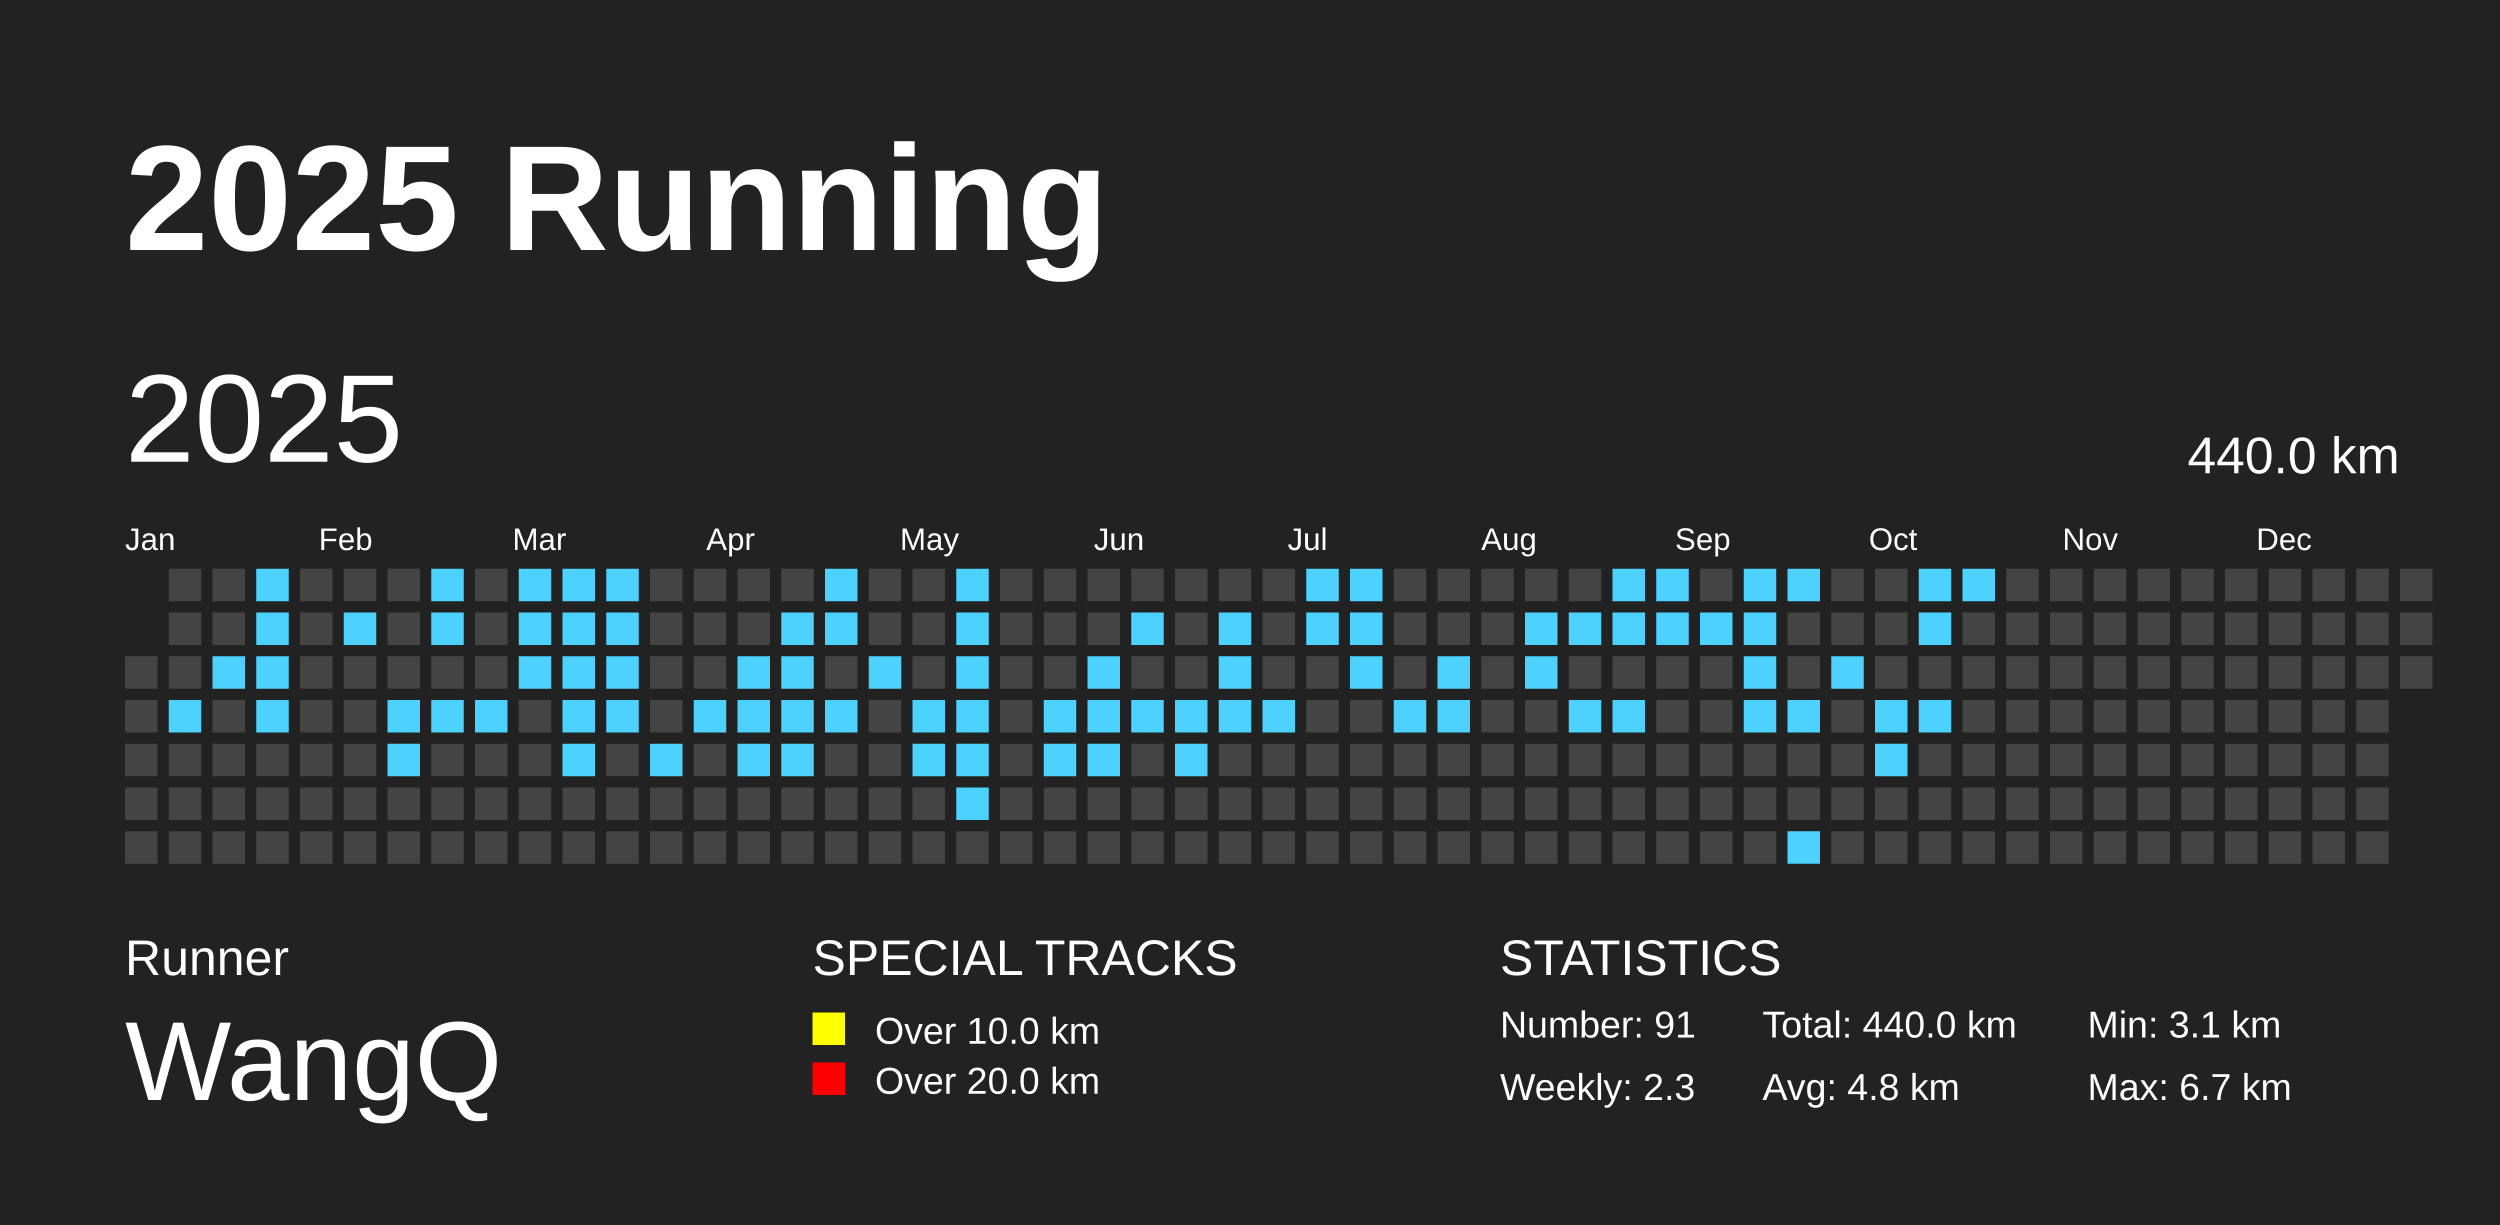
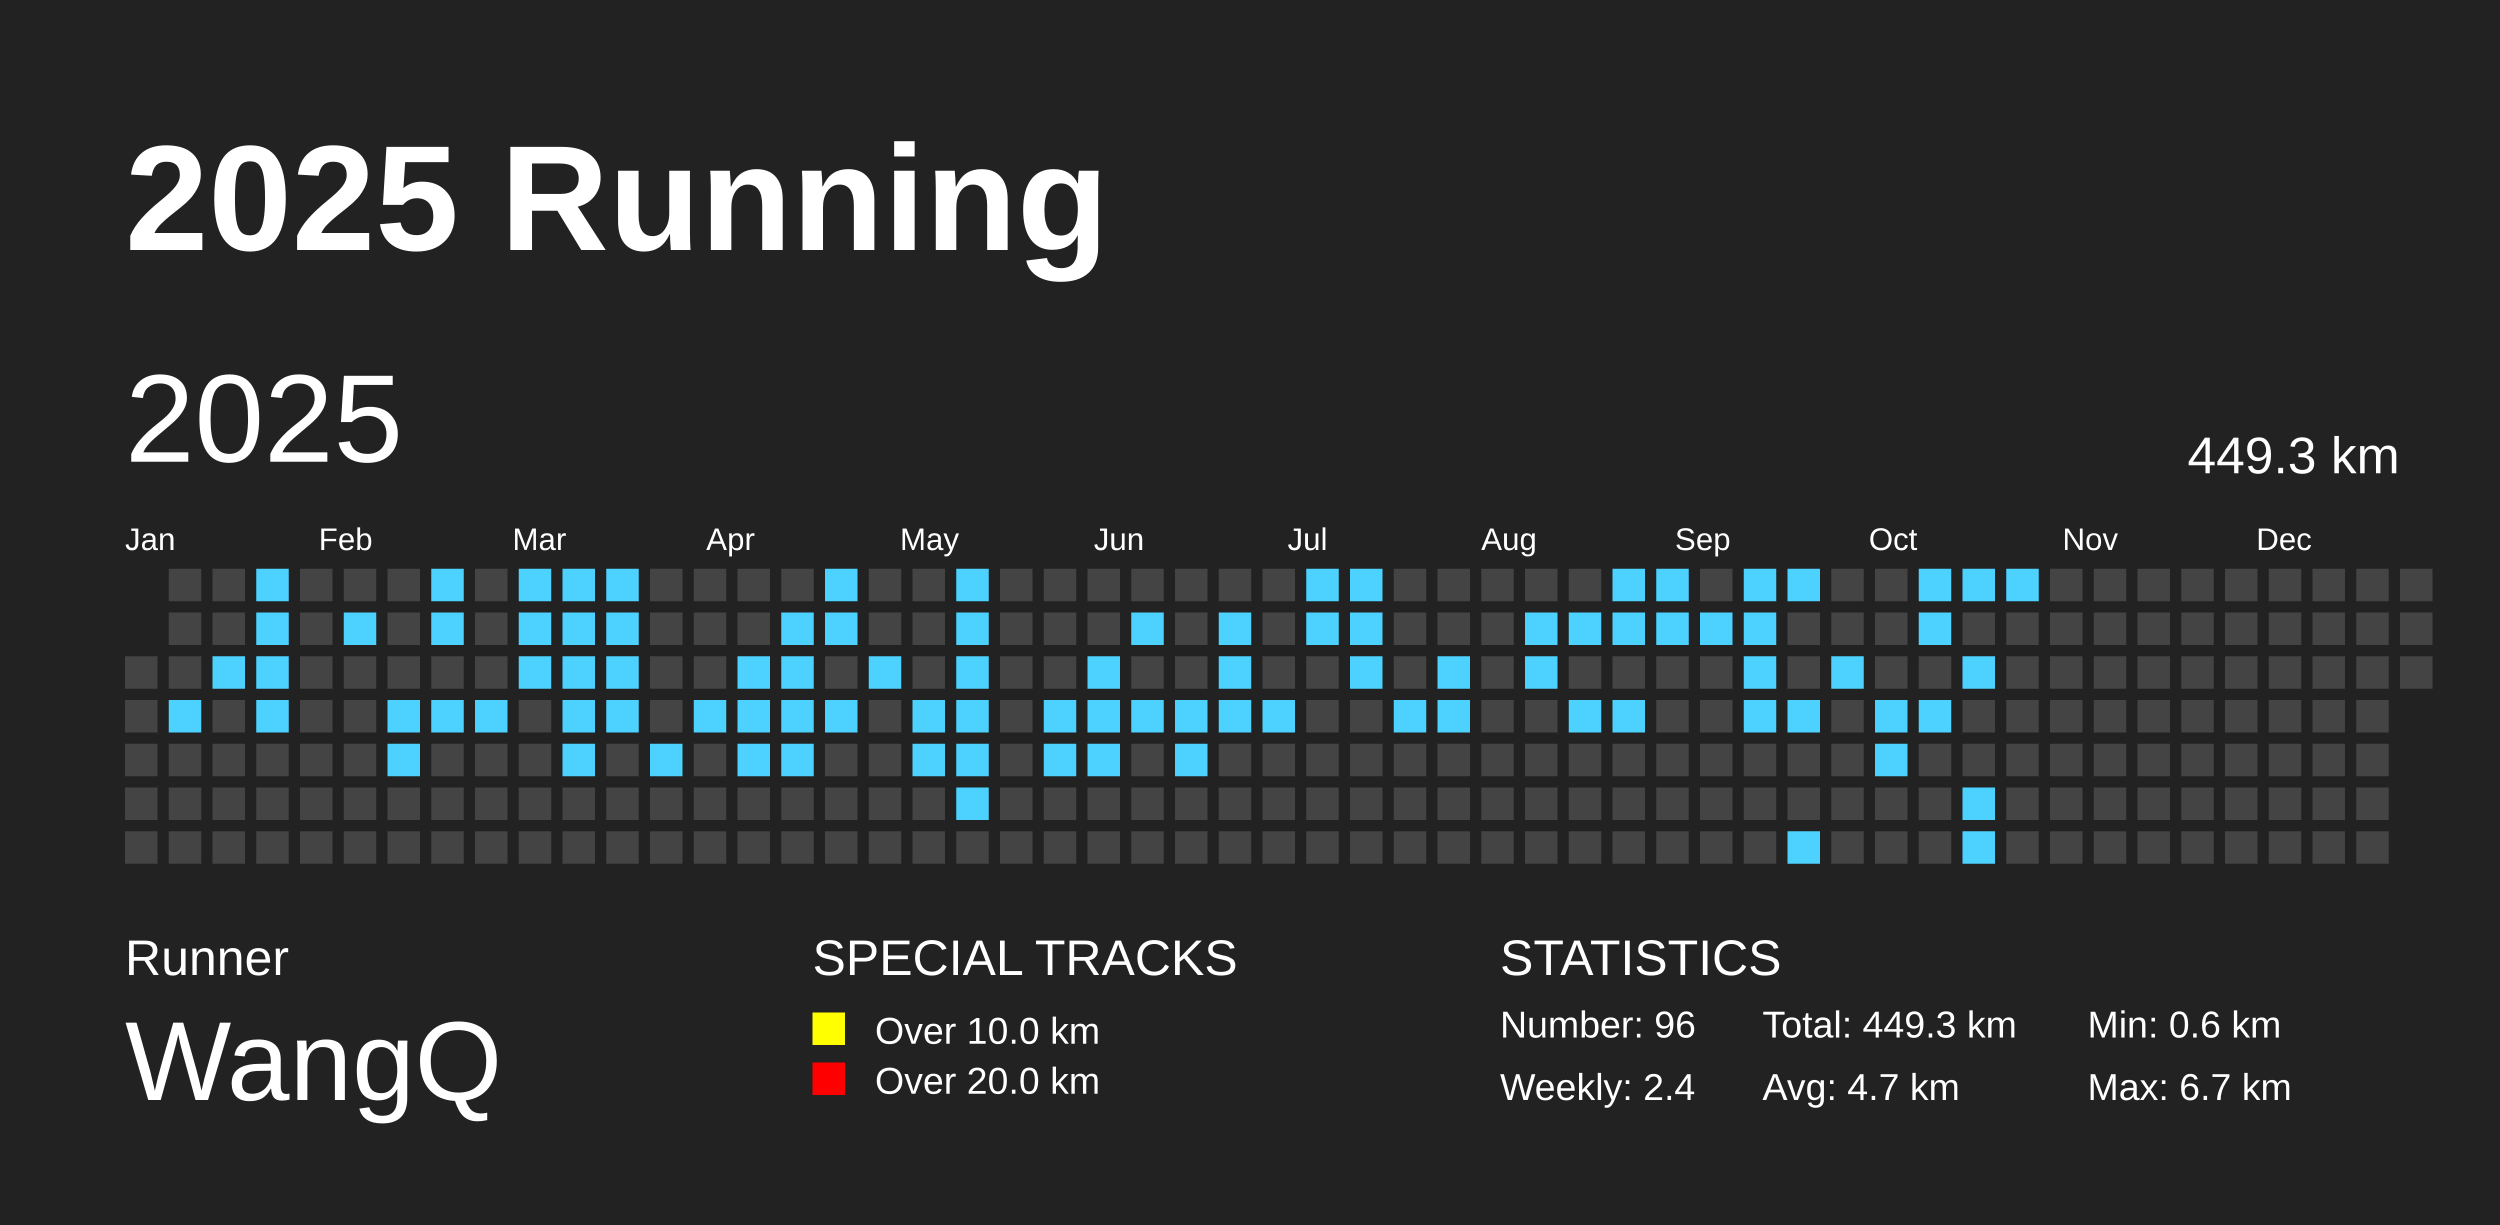
<svg xmlns="http://www.w3.org/2000/svg" baseProfile="full" height="98mm" version="1.1" viewBox="0,0,200,98" width="200mm">
  <defs />
  <rect fill="#222222" height="98" width="200" x="0" y="0" />
  <text fill="#FFFFFF" style="font-size:12px; font-family:Arial; font-weight:bold;" x="10" y="20">2025 Running</text>
  <text fill="#FFFFFF" style="font-size:4px; font-family:Arial" x="10" y="78">Runner</text>
  <text fill="#FFFFFF" style="font-size:9px; font-family:Arial" x="10" y="88">WangQ</text>
  <text fill="#FFFFFF" style="font-size:4px; font-family:Arial" x="65" y="78">SPECIAL TRACKS</text>
  <rect fill="yellow" height="2.6" width="2.6" x="65" y="81" />
  <text fill="#FFFFFF" style="font-size:3px; font-family:Arial" x="70" y="83.5">Over 10.0 km</text>
  <rect fill="red" height="2.6" width="2.6" x="65" y="85" />
  <text fill="#FFFFFF" style="font-size:3px; font-family:Arial" x="70" y="87.5">Over 20.0 km</text>
  <text fill="#FFFFFF" style="font-size:4px; font-family:Arial" x="120" y="78">STATISTICS</text>
-   <text fill="#FFFFFF" style="font-size:3px; font-family:Arial" x="120" y="83">Number: 91</text>
-   <text fill="#FFFFFF" style="font-size:3px; font-family:Arial" x="120" y="88">Weekly: 2.3</text>
-   <text fill="#FFFFFF" style="font-size:3px; font-family:Arial" x="141" y="83">Total: 440.0 km</text>
-   <text fill="#FFFFFF" style="font-size:3px; font-family:Arial" x="141" y="88">Avg: 4.8 km</text>
-   <text fill="#FFFFFF" style="font-size:3px; font-family:Arial" x="167" y="83">Min: 3.1 km</text>
+   <text fill="#FFFFFF" style="font-size:3px; font-family:Arial" x="120" y="83">Number: 96</text>
+   <text fill="#FFFFFF" style="font-size:3px; font-family:Arial" x="120" y="88">Weekly: 2.4</text>
+   <text fill="#FFFFFF" style="font-size:3px; font-family:Arial" x="141" y="83">Total: 449.3 km</text>
+   <text fill="#FFFFFF" style="font-size:3px; font-family:Arial" x="141" y="88">Avg: 4.7 km</text>
+   <text fill="#FFFFFF" style="font-size:3px; font-family:Arial" x="167" y="83">Min: 0.6 km</text>
  <text fill="#FFFFFF" style="font-size:3px; font-family:Arial" x="167" y="88">Max: 6.7 km</text>
  <text dominant-baseline="hanging" fill="#FFFFFF" style="font-size:10.0px; font-family:Arial;" x="10" y="30">2025</text>
-   <text dominant-baseline="hanging" fill="#FFFFFF" style="font-size:4.125px; font-family:Arial;" x="175" y="35">440.0 km</text>
+   <text dominant-baseline="hanging" fill="#FFFFFF" style="font-size:4.125px; font-family:Arial;" x="175" y="35">449.3 km</text>
  <text fill="#FFFFFF" style="font-size:2.5px; font-family:Arial" x="10.0" y="44">Jan</text>
  <text fill="#FFFFFF" style="font-size:2.5px; font-family:Arial" x="25.5" y="44">Feb</text>
  <text fill="#FFFFFF" style="font-size:2.5px; font-family:Arial" x="41.0" y="44">Mar</text>
  <text fill="#FFFFFF" style="font-size:2.5px; font-family:Arial" x="56.5" y="44">Apr</text>
  <text fill="#FFFFFF" style="font-size:2.5px; font-family:Arial" x="72.0" y="44">May</text>
  <text fill="#FFFFFF" style="font-size:2.5px; font-family:Arial" x="87.5" y="44">Jun</text>
  <text fill="#FFFFFF" style="font-size:2.5px; font-family:Arial" x="103.0" y="44">Jul</text>
  <text fill="#FFFFFF" style="font-size:2.5px; font-family:Arial" x="118.5" y="44">Aug</text>
  <text fill="#FFFFFF" style="font-size:2.5px; font-family:Arial" x="134.0" y="44">Sep</text>
  <text fill="#FFFFFF" style="font-size:2.5px; font-family:Arial" x="149.5" y="44">Oct</text>
  <text fill="#FFFFFF" style="font-size:2.5px; font-family:Arial" x="165.0" y="44">Nov</text>
  <text fill="#FFFFFF" style="font-size:2.5px; font-family:Arial" x="180.5" y="44">Dec</text>
  <rect fill="#444444" height="2.6" width="2.6" x="10.0" y="52.5" />
  <rect fill="#444444" height="2.6" width="2.6" x="10.0" y="56.0" />
  <rect fill="#444444" height="2.6" width="2.6" x="10.0" y="59.5" />
  <rect fill="#444444" height="2.6" width="2.6" x="10.0" y="63.0" />
  <rect fill="#444444" height="2.6" width="2.6" x="10.0" y="66.5" />
  <rect fill="#444444" height="2.6" width="2.6" x="13.5" y="45.5" />
  <rect fill="#444444" height="2.6" width="2.6" x="13.5" y="49.0" />
  <rect fill="#444444" height="2.6" width="2.6" x="13.5" y="52.5" />
  <rect fill="#4DD2FF" height="2.6" width="2.6" x="13.5" y="56.0" />
  <rect fill="#444444" height="2.6" width="2.6" x="13.5" y="59.5" />
  <rect fill="#444444" height="2.6" width="2.6" x="13.5" y="63.0" />
  <rect fill="#444444" height="2.6" width="2.6" x="13.5" y="66.5" />
  <rect fill="#444444" height="2.6" width="2.6" x="17.0" y="45.5" />
  <rect fill="#444444" height="2.6" width="2.6" x="17.0" y="49.0" />
  <rect fill="#4DD2FF" height="2.6" width="2.6" x="17.0" y="52.5" />
  <rect fill="#444444" height="2.6" width="2.6" x="17.0" y="56.0" />
  <rect fill="#444444" height="2.6" width="2.6" x="17.0" y="59.5" />
  <rect fill="#444444" height="2.6" width="2.6" x="17.0" y="63.0" />
  <rect fill="#444444" height="2.6" width="2.6" x="17.0" y="66.5" />
  <rect fill="#4DD2FF" height="2.6" width="2.6" x="20.5" y="45.5" />
  <rect fill="#4DD2FF" height="2.6" width="2.6" x="20.5" y="49.0" />
  <rect fill="#4DD2FF" height="2.6" width="2.6" x="20.5" y="52.5" />
  <rect fill="#4DD2FF" height="2.6" width="2.6" x="20.5" y="56.0" />
  <rect fill="#444444" height="2.6" width="2.6" x="20.5" y="59.5" />
  <rect fill="#444444" height="2.6" width="2.6" x="20.5" y="63.0" />
  <rect fill="#444444" height="2.6" width="2.6" x="20.5" y="66.5" />
  <rect fill="#444444" height="2.6" width="2.6" x="24.0" y="45.5" />
  <rect fill="#444444" height="2.6" width="2.6" x="24.0" y="49.0" />
  <rect fill="#444444" height="2.6" width="2.6" x="24.0" y="52.5" />
  <rect fill="#444444" height="2.6" width="2.6" x="24.0" y="56.0" />
  <rect fill="#444444" height="2.6" width="2.6" x="24.0" y="59.5" />
  <rect fill="#444444" height="2.6" width="2.6" x="24.0" y="63.0" />
  <rect fill="#444444" height="2.6" width="2.6" x="24.0" y="66.5" />
  <rect fill="#444444" height="2.6" width="2.6" x="27.5" y="45.5" />
  <rect fill="#4DD2FF" height="2.6" width="2.6" x="27.5" y="49.0" />
  <rect fill="#444444" height="2.6" width="2.6" x="27.5" y="52.5" />
  <rect fill="#444444" height="2.6" width="2.6" x="27.5" y="56.0" />
  <rect fill="#444444" height="2.6" width="2.6" x="27.5" y="59.5" />
  <rect fill="#444444" height="2.6" width="2.6" x="27.5" y="63.0" />
  <rect fill="#444444" height="2.6" width="2.6" x="27.5" y="66.5" />
  <rect fill="#444444" height="2.6" width="2.6" x="31.0" y="45.5" />
  <rect fill="#444444" height="2.6" width="2.6" x="31.0" y="49.0" />
  <rect fill="#444444" height="2.6" width="2.6" x="31.0" y="52.5" />
  <rect fill="#4DD2FF" height="2.6" width="2.6" x="31.0" y="56.0" />
  <rect fill="#4DD2FF" height="2.6" width="2.6" x="31.0" y="59.5" />
  <rect fill="#444444" height="2.6" width="2.6" x="31.0" y="63.0" />
  <rect fill="#444444" height="2.6" width="2.6" x="31.0" y="66.5" />
  <rect fill="#4DD2FF" height="2.6" width="2.6" x="34.5" y="45.5" />
  <rect fill="#4DD2FF" height="2.6" width="2.6" x="34.5" y="49.0" />
  <rect fill="#444444" height="2.6" width="2.6" x="34.5" y="52.5" />
  <rect fill="#4DD2FF" height="2.6" width="2.6" x="34.5" y="56.0" />
  <rect fill="#444444" height="2.6" width="2.6" x="34.5" y="59.5" />
  <rect fill="#444444" height="2.6" width="2.6" x="34.5" y="63.0" />
  <rect fill="#444444" height="2.6" width="2.6" x="34.5" y="66.5" />
  <rect fill="#444444" height="2.6" width="2.6" x="38.0" y="45.5" />
  <rect fill="#444444" height="2.6" width="2.6" x="38.0" y="49.0" />
  <rect fill="#444444" height="2.6" width="2.6" x="38.0" y="52.5" />
  <rect fill="#4DD2FF" height="2.6" width="2.6" x="38.0" y="56.0" />
  <rect fill="#444444" height="2.6" width="2.6" x="38.0" y="59.5" />
  <rect fill="#444444" height="2.6" width="2.6" x="38.0" y="63.0" />
  <rect fill="#444444" height="2.6" width="2.6" x="38.0" y="66.5" />
  <rect fill="#4DD2FF" height="2.6" width="2.6" x="41.5" y="45.5" />
  <rect fill="#4DD2FF" height="2.6" width="2.6" x="41.5" y="49.0" />
  <rect fill="#4DD2FF" height="2.6" width="2.6" x="41.5" y="52.5" />
  <rect fill="#444444" height="2.6" width="2.6" x="41.5" y="56.0" />
  <rect fill="#444444" height="2.6" width="2.6" x="41.5" y="59.5" />
  <rect fill="#444444" height="2.6" width="2.6" x="41.5" y="63.0" />
  <rect fill="#444444" height="2.6" width="2.6" x="41.5" y="66.5" />
  <rect fill="#4DD2FF" height="2.6" width="2.6" x="45.0" y="45.5" />
  <rect fill="#4DD2FF" height="2.6" width="2.6" x="45.0" y="49.0" />
  <rect fill="#4DD2FF" height="2.6" width="2.6" x="45.0" y="52.5" />
  <rect fill="#4DD2FF" height="2.6" width="2.6" x="45.0" y="56.0" />
  <rect fill="#4DD2FF" height="2.6" width="2.6" x="45.0" y="59.5" />
  <rect fill="#444444" height="2.6" width="2.6" x="45.0" y="63.0" />
  <rect fill="#444444" height="2.6" width="2.6" x="45.0" y="66.5" />
  <rect fill="#4DD2FF" height="2.6" width="2.6" x="48.5" y="45.5" />
  <rect fill="#4DD2FF" height="2.6" width="2.6" x="48.5" y="49.0" />
  <rect fill="#4DD2FF" height="2.6" width="2.6" x="48.5" y="52.5" />
  <rect fill="#4DD2FF" height="2.6" width="2.6" x="48.5" y="56.0" />
  <rect fill="#444444" height="2.6" width="2.6" x="48.5" y="59.5" />
  <rect fill="#444444" height="2.6" width="2.6" x="48.5" y="63.0" />
  <rect fill="#444444" height="2.6" width="2.6" x="48.5" y="66.5" />
  <rect fill="#444444" height="2.6" width="2.6" x="52.0" y="45.5" />
  <rect fill="#444444" height="2.6" width="2.6" x="52.0" y="49.0" />
  <rect fill="#444444" height="2.6" width="2.6" x="52.0" y="52.5" />
  <rect fill="#444444" height="2.6" width="2.6" x="52.0" y="56.0" />
  <rect fill="#4DD2FF" height="2.6" width="2.6" x="52.0" y="59.5" />
  <rect fill="#444444" height="2.6" width="2.6" x="52.0" y="63.0" />
  <rect fill="#444444" height="2.6" width="2.6" x="52.0" y="66.5" />
  <rect fill="#444444" height="2.6" width="2.6" x="55.5" y="45.5" />
  <rect fill="#444444" height="2.6" width="2.6" x="55.5" y="49.0" />
  <rect fill="#444444" height="2.6" width="2.6" x="55.5" y="52.5" />
  <rect fill="#4DD2FF" height="2.6" width="2.6" x="55.5" y="56.0" />
  <rect fill="#444444" height="2.6" width="2.6" x="55.5" y="59.5" />
  <rect fill="#444444" height="2.6" width="2.6" x="55.5" y="63.0" />
  <rect fill="#444444" height="2.6" width="2.6" x="55.5" y="66.5" />
  <rect fill="#444444" height="2.6" width="2.6" x="59.0" y="45.5" />
  <rect fill="#444444" height="2.6" width="2.6" x="59.0" y="49.0" />
  <rect fill="#4DD2FF" height="2.6" width="2.6" x="59.0" y="52.5" />
  <rect fill="#4DD2FF" height="2.6" width="2.6" x="59.0" y="56.0" />
  <rect fill="#4DD2FF" height="2.6" width="2.6" x="59.0" y="59.5" />
  <rect fill="#444444" height="2.6" width="2.6" x="59.0" y="63.0" />
  <rect fill="#444444" height="2.6" width="2.6" x="59.0" y="66.5" />
  <rect fill="#444444" height="2.6" width="2.6" x="62.5" y="45.5" />
  <rect fill="#4DD2FF" height="2.6" width="2.6" x="62.5" y="49.0" />
  <rect fill="#4DD2FF" height="2.6" width="2.6" x="62.5" y="52.5" />
  <rect fill="#4DD2FF" height="2.6" width="2.6" x="62.5" y="56.0" />
  <rect fill="#4DD2FF" height="2.6" width="2.6" x="62.5" y="59.5" />
  <rect fill="#444444" height="2.6" width="2.6" x="62.5" y="63.0" />
  <rect fill="#444444" height="2.6" width="2.6" x="62.5" y="66.5" />
  <rect fill="#4DD2FF" height="2.6" width="2.6" x="66.0" y="45.5" />
  <rect fill="#4DD2FF" height="2.6" width="2.6" x="66.0" y="49.0" />
  <rect fill="#444444" height="2.6" width="2.6" x="66.0" y="52.5" />
  <rect fill="#4DD2FF" height="2.6" width="2.6" x="66.0" y="56.0" />
  <rect fill="#444444" height="2.6" width="2.6" x="66.0" y="59.5" />
  <rect fill="#444444" height="2.6" width="2.6" x="66.0" y="63.0" />
  <rect fill="#444444" height="2.6" width="2.6" x="66.0" y="66.5" />
  <rect fill="#444444" height="2.6" width="2.6" x="69.5" y="45.5" />
  <rect fill="#444444" height="2.6" width="2.6" x="69.5" y="49.0" />
  <rect fill="#4DD2FF" height="2.6" width="2.6" x="69.5" y="52.5" />
  <rect fill="#444444" height="2.6" width="2.6" x="69.5" y="56.0" />
  <rect fill="#444444" height="2.6" width="2.6" x="69.5" y="59.5" />
  <rect fill="#444444" height="2.6" width="2.6" x="69.5" y="63.0" />
  <rect fill="#444444" height="2.6" width="2.6" x="69.5" y="66.5" />
  <rect fill="#444444" height="2.6" width="2.6" x="73.0" y="45.5" />
  <rect fill="#444444" height="2.6" width="2.6" x="73.0" y="49.0" />
  <rect fill="#444444" height="2.6" width="2.6" x="73.0" y="52.5" />
  <rect fill="#4DD2FF" height="2.6" width="2.6" x="73.0" y="56.0" />
  <rect fill="#4DD2FF" height="2.6" width="2.6" x="73.0" y="59.5" />
  <rect fill="#444444" height="2.6" width="2.6" x="73.0" y="63.0" />
  <rect fill="#444444" height="2.6" width="2.6" x="73.0" y="66.5" />
  <rect fill="#4DD2FF" height="2.6" width="2.6" x="76.5" y="45.5" />
  <rect fill="#4DD2FF" height="2.6" width="2.6" x="76.5" y="49.0" />
  <rect fill="#4DD2FF" height="2.6" width="2.6" x="76.5" y="52.5" />
  <rect fill="#4DD2FF" height="2.6" width="2.6" x="76.5" y="56.0" />
  <rect fill="#4DD2FF" height="2.6" width="2.6" x="76.5" y="59.5" />
  <rect fill="#4DD2FF" height="2.6" width="2.6" x="76.5" y="63.0" />
  <rect fill="#444444" height="2.6" width="2.6" x="76.5" y="66.5" />
  <rect fill="#444444" height="2.6" width="2.6" x="80.0" y="45.5" />
  <rect fill="#444444" height="2.6" width="2.6" x="80.0" y="49.0" />
  <rect fill="#444444" height="2.6" width="2.6" x="80.0" y="52.5" />
  <rect fill="#444444" height="2.6" width="2.6" x="80.0" y="56.0" />
  <rect fill="#444444" height="2.6" width="2.6" x="80.0" y="59.5" />
  <rect fill="#444444" height="2.6" width="2.6" x="80.0" y="63.0" />
  <rect fill="#444444" height="2.6" width="2.6" x="80.0" y="66.5" />
  <rect fill="#444444" height="2.6" width="2.6" x="83.5" y="45.5" />
  <rect fill="#444444" height="2.6" width="2.6" x="83.5" y="49.0" />
  <rect fill="#444444" height="2.6" width="2.6" x="83.5" y="52.5" />
  <rect fill="#4DD2FF" height="2.6" width="2.6" x="83.5" y="56.0" />
  <rect fill="#4DD2FF" height="2.6" width="2.6" x="83.5" y="59.5" />
  <rect fill="#444444" height="2.6" width="2.6" x="83.5" y="63.0" />
  <rect fill="#444444" height="2.6" width="2.6" x="83.5" y="66.5" />
  <rect fill="#444444" height="2.6" width="2.6" x="87.0" y="45.5" />
  <rect fill="#444444" height="2.6" width="2.6" x="87.0" y="49.0" />
  <rect fill="#4DD2FF" height="2.6" width="2.6" x="87.0" y="52.5" />
  <rect fill="#4DD2FF" height="2.6" width="2.6" x="87.0" y="56.0" />
  <rect fill="#4DD2FF" height="2.6" width="2.6" x="87.0" y="59.5" />
  <rect fill="#444444" height="2.6" width="2.6" x="87.0" y="63.0" />
  <rect fill="#444444" height="2.6" width="2.6" x="87.0" y="66.5" />
  <rect fill="#444444" height="2.6" width="2.6" x="90.5" y="45.5" />
  <rect fill="#4DD2FF" height="2.6" width="2.6" x="90.5" y="49.0" />
  <rect fill="#444444" height="2.6" width="2.6" x="90.5" y="52.5" />
  <rect fill="#4DD2FF" height="2.6" width="2.6" x="90.5" y="56.0" />
  <rect fill="#444444" height="2.6" width="2.6" x="90.5" y="59.5" />
  <rect fill="#444444" height="2.6" width="2.6" x="90.5" y="63.0" />
  <rect fill="#444444" height="2.6" width="2.6" x="90.5" y="66.5" />
  <rect fill="#444444" height="2.6" width="2.6" x="94.0" y="45.5" />
  <rect fill="#444444" height="2.6" width="2.6" x="94.0" y="49.0" />
  <rect fill="#444444" height="2.6" width="2.6" x="94.0" y="52.5" />
  <rect fill="#4DD2FF" height="2.6" width="2.6" x="94.0" y="56.0" />
  <rect fill="#4DD2FF" height="2.6" width="2.6" x="94.0" y="59.5" />
  <rect fill="#444444" height="2.6" width="2.6" x="94.0" y="63.0" />
  <rect fill="#444444" height="2.6" width="2.6" x="94.0" y="66.5" />
  <rect fill="#444444" height="2.6" width="2.6" x="97.5" y="45.5" />
  <rect fill="#4DD2FF" height="2.6" width="2.6" x="97.5" y="49.0" />
  <rect fill="#4DD2FF" height="2.6" width="2.6" x="97.5" y="52.5" />
  <rect fill="#4DD2FF" height="2.6" width="2.6" x="97.5" y="56.0" />
  <rect fill="#444444" height="2.6" width="2.6" x="97.5" y="59.5" />
  <rect fill="#444444" height="2.6" width="2.6" x="97.5" y="63.0" />
  <rect fill="#444444" height="2.6" width="2.6" x="97.5" y="66.5" />
  <rect fill="#444444" height="2.6" width="2.6" x="101.0" y="45.5" />
  <rect fill="#444444" height="2.6" width="2.6" x="101.0" y="49.0" />
  <rect fill="#444444" height="2.6" width="2.6" x="101.0" y="52.5" />
  <rect fill="#4DD2FF" height="2.6" width="2.6" x="101.0" y="56.0" />
  <rect fill="#444444" height="2.6" width="2.6" x="101.0" y="59.5" />
  <rect fill="#444444" height="2.6" width="2.6" x="101.0" y="63.0" />
  <rect fill="#444444" height="2.6" width="2.6" x="101.0" y="66.5" />
  <rect fill="#4DD2FF" height="2.6" width="2.6" x="104.5" y="45.5" />
  <rect fill="#4DD2FF" height="2.6" width="2.6" x="104.5" y="49.0" />
  <rect fill="#444444" height="2.6" width="2.6" x="104.5" y="52.5" />
  <rect fill="#444444" height="2.6" width="2.6" x="104.5" y="56.0" />
  <rect fill="#444444" height="2.6" width="2.6" x="104.5" y="59.5" />
  <rect fill="#444444" height="2.6" width="2.6" x="104.5" y="63.0" />
  <rect fill="#444444" height="2.6" width="2.6" x="104.5" y="66.5" />
  <rect fill="#4DD2FF" height="2.6" width="2.6" x="108.0" y="45.5" />
  <rect fill="#4DD2FF" height="2.6" width="2.6" x="108.0" y="49.0" />
  <rect fill="#4DD2FF" height="2.6" width="2.6" x="108.0" y="52.5" />
  <rect fill="#444444" height="2.6" width="2.6" x="108.0" y="56.0" />
  <rect fill="#444444" height="2.6" width="2.6" x="108.0" y="59.5" />
  <rect fill="#444444" height="2.6" width="2.6" x="108.0" y="63.0" />
  <rect fill="#444444" height="2.6" width="2.6" x="108.0" y="66.5" />
  <rect fill="#444444" height="2.6" width="2.6" x="111.5" y="45.5" />
  <rect fill="#444444" height="2.6" width="2.6" x="111.5" y="49.0" />
  <rect fill="#444444" height="2.6" width="2.6" x="111.5" y="52.5" />
  <rect fill="#4DD2FF" height="2.6" width="2.6" x="111.5" y="56.0" />
  <rect fill="#444444" height="2.6" width="2.6" x="111.5" y="59.5" />
  <rect fill="#444444" height="2.6" width="2.6" x="111.5" y="63.0" />
  <rect fill="#444444" height="2.6" width="2.6" x="111.5" y="66.5" />
  <rect fill="#444444" height="2.6" width="2.6" x="115.0" y="45.5" />
  <rect fill="#444444" height="2.6" width="2.6" x="115.0" y="49.0" />
  <rect fill="#4DD2FF" height="2.6" width="2.6" x="115.0" y="52.5" />
  <rect fill="#4DD2FF" height="2.6" width="2.6" x="115.0" y="56.0" />
  <rect fill="#444444" height="2.6" width="2.6" x="115.0" y="59.5" />
  <rect fill="#444444" height="2.6" width="2.6" x="115.0" y="63.0" />
  <rect fill="#444444" height="2.6" width="2.6" x="115.0" y="66.5" />
  <rect fill="#444444" height="2.6" width="2.6" x="118.5" y="45.5" />
  <rect fill="#444444" height="2.6" width="2.6" x="118.5" y="49.0" />
  <rect fill="#444444" height="2.6" width="2.6" x="118.5" y="52.5" />
  <rect fill="#444444" height="2.6" width="2.6" x="118.5" y="56.0" />
  <rect fill="#444444" height="2.6" width="2.6" x="118.5" y="59.5" />
  <rect fill="#444444" height="2.6" width="2.6" x="118.5" y="63.0" />
  <rect fill="#444444" height="2.6" width="2.6" x="118.5" y="66.5" />
  <rect fill="#444444" height="2.6" width="2.6" x="122.0" y="45.5" />
  <rect fill="#4DD2FF" height="2.6" width="2.6" x="122.0" y="49.0" />
  <rect fill="#4DD2FF" height="2.6" width="2.6" x="122.0" y="52.5" />
  <rect fill="#444444" height="2.6" width="2.6" x="122.0" y="56.0" />
  <rect fill="#444444" height="2.6" width="2.6" x="122.0" y="59.5" />
  <rect fill="#444444" height="2.6" width="2.6" x="122.0" y="63.0" />
  <rect fill="#444444" height="2.6" width="2.6" x="122.0" y="66.5" />
  <rect fill="#444444" height="2.6" width="2.6" x="125.5" y="45.5" />
  <rect fill="#4DD2FF" height="2.6" width="2.6" x="125.5" y="49.0" />
  <rect fill="#444444" height="2.6" width="2.6" x="125.5" y="52.5" />
  <rect fill="#4DD2FF" height="2.6" width="2.6" x="125.5" y="56.0" />
  <rect fill="#444444" height="2.6" width="2.6" x="125.5" y="59.5" />
  <rect fill="#444444" height="2.6" width="2.6" x="125.5" y="63.0" />
  <rect fill="#444444" height="2.6" width="2.6" x="125.5" y="66.5" />
  <rect fill="#4DD2FF" height="2.6" width="2.6" x="129.0" y="45.5" />
  <rect fill="#4DD2FF" height="2.6" width="2.6" x="129.0" y="49.0" />
  <rect fill="#444444" height="2.6" width="2.6" x="129.0" y="52.5" />
  <rect fill="#4DD2FF" height="2.6" width="2.6" x="129.0" y="56.0" />
  <rect fill="#444444" height="2.6" width="2.6" x="129.0" y="59.5" />
  <rect fill="#444444" height="2.6" width="2.6" x="129.0" y="63.0" />
  <rect fill="#444444" height="2.6" width="2.6" x="129.0" y="66.5" />
  <rect fill="#4DD2FF" height="2.6" width="2.6" x="132.5" y="45.5" />
  <rect fill="#4DD2FF" height="2.6" width="2.6" x="132.5" y="49.0" />
  <rect fill="#444444" height="2.6" width="2.6" x="132.5" y="52.5" />
  <rect fill="#444444" height="2.6" width="2.6" x="132.5" y="56.0" />
  <rect fill="#444444" height="2.6" width="2.6" x="132.5" y="59.5" />
  <rect fill="#444444" height="2.6" width="2.6" x="132.5" y="63.0" />
  <rect fill="#444444" height="2.6" width="2.6" x="132.5" y="66.5" />
  <rect fill="#444444" height="2.6" width="2.6" x="136.0" y="45.5" />
  <rect fill="#4DD2FF" height="2.6" width="2.6" x="136.0" y="49.0" />
  <rect fill="#444444" height="2.6" width="2.6" x="136.0" y="52.5" />
  <rect fill="#444444" height="2.6" width="2.6" x="136.0" y="56.0" />
  <rect fill="#444444" height="2.6" width="2.6" x="136.0" y="59.5" />
  <rect fill="#444444" height="2.6" width="2.6" x="136.0" y="63.0" />
  <rect fill="#444444" height="2.6" width="2.6" x="136.0" y="66.5" />
  <rect fill="#4DD2FF" height="2.6" width="2.6" x="139.5" y="45.5" />
  <rect fill="#4DD2FF" height="2.6" width="2.6" x="139.5" y="49.0" />
  <rect fill="#4DD2FF" height="2.6" width="2.6" x="139.5" y="52.5" />
  <rect fill="#4DD2FF" height="2.6" width="2.6" x="139.5" y="56.0" />
  <rect fill="#444444" height="2.6" width="2.6" x="139.5" y="59.5" />
  <rect fill="#444444" height="2.6" width="2.6" x="139.5" y="63.0" />
  <rect fill="#444444" height="2.6" width="2.6" x="139.5" y="66.5" />
  <rect fill="#4DD2FF" height="2.6" width="2.6" x="143.0" y="45.5" />
  <rect fill="#444444" height="2.6" width="2.6" x="143.0" y="49.0" />
  <rect fill="#444444" height="2.6" width="2.6" x="143.0" y="52.5" />
  <rect fill="#4DD2FF" height="2.6" width="2.6" x="143.0" y="56.0" />
  <rect fill="#444444" height="2.6" width="2.6" x="143.0" y="59.5" />
  <rect fill="#444444" height="2.6" width="2.6" x="143.0" y="63.0" />
  <rect fill="#4DD2FF" height="2.6" width="2.6" x="143.0" y="66.5" />
  <rect fill="#444444" height="2.6" width="2.6" x="146.5" y="45.5" />
  <rect fill="#444444" height="2.6" width="2.6" x="146.5" y="49.0" />
  <rect fill="#4DD2FF" height="2.6" width="2.6" x="146.5" y="52.5" />
  <rect fill="#444444" height="2.6" width="2.6" x="146.5" y="56.0" />
  <rect fill="#444444" height="2.6" width="2.6" x="146.5" y="59.5" />
  <rect fill="#444444" height="2.6" width="2.6" x="146.5" y="63.0" />
  <rect fill="#444444" height="2.6" width="2.6" x="146.5" y="66.5" />
  <rect fill="#444444" height="2.6" width="2.6" x="150.0" y="45.5" />
  <rect fill="#444444" height="2.6" width="2.6" x="150.0" y="49.0" />
  <rect fill="#444444" height="2.6" width="2.6" x="150.0" y="52.5" />
  <rect fill="#4DD2FF" height="2.6" width="2.6" x="150.0" y="56.0" />
  <rect fill="#4DD2FF" height="2.6" width="2.6" x="150.0" y="59.5" />
  <rect fill="#444444" height="2.6" width="2.6" x="150.0" y="63.0" />
  <rect fill="#444444" height="2.6" width="2.6" x="150.0" y="66.5" />
  <rect fill="#4DD2FF" height="2.6" width="2.6" x="153.5" y="45.5" />
  <rect fill="#4DD2FF" height="2.6" width="2.6" x="153.5" y="49.0" />
  <rect fill="#444444" height="2.6" width="2.6" x="153.5" y="52.5" />
  <rect fill="#4DD2FF" height="2.6" width="2.6" x="153.5" y="56.0" />
  <rect fill="#444444" height="2.6" width="2.6" x="153.5" y="59.5" />
  <rect fill="#444444" height="2.6" width="2.6" x="153.5" y="63.0" />
  <rect fill="#444444" height="2.6" width="2.6" x="153.5" y="66.5" />
  <rect fill="#4DD2FF" height="2.6" width="2.6" x="157.0" y="45.5" />
  <rect fill="#444444" height="2.6" width="2.6" x="157.0" y="49.0" />
-   <rect fill="#444444" height="2.6" width="2.6" x="157.0" y="52.5" />
+   <rect fill="#4DD2FF" height="2.6" width="2.6" x="157.0" y="52.5" />
  <rect fill="#444444" height="2.6" width="2.6" x="157.0" y="56.0" />
  <rect fill="#444444" height="2.6" width="2.6" x="157.0" y="59.5" />
-   <rect fill="#444444" height="2.6" width="2.6" x="157.0" y="63.0" />
-   <rect fill="#444444" height="2.6" width="2.6" x="157.0" y="66.5" />
-   <rect fill="#444444" height="2.6" width="2.6" x="160.5" y="45.5" />
+   <rect fill="#4DD2FF" height="2.6" width="2.6" x="157.0" y="63.0" />
+   <rect fill="#4DD2FF" height="2.6" width="2.6" x="157.0" y="66.5" />
+   <rect fill="#4DD2FF" height="2.6" width="2.6" x="160.5" y="45.5" />
  <rect fill="#444444" height="2.6" width="2.6" x="160.5" y="49.0" />
  <rect fill="#444444" height="2.6" width="2.6" x="160.5" y="52.5" />
  <rect fill="#444444" height="2.6" width="2.6" x="160.5" y="56.0" />
  <rect fill="#444444" height="2.6" width="2.6" x="160.5" y="59.5" />
  <rect fill="#444444" height="2.6" width="2.6" x="160.5" y="63.0" />
  <rect fill="#444444" height="2.6" width="2.6" x="160.5" y="66.5" />
  <rect fill="#444444" height="2.6" width="2.6" x="164.0" y="45.5" />
  <rect fill="#444444" height="2.6" width="2.6" x="164.0" y="49.0" />
  <rect fill="#444444" height="2.6" width="2.6" x="164.0" y="52.5" />
  <rect fill="#444444" height="2.6" width="2.6" x="164.0" y="56.0" />
  <rect fill="#444444" height="2.6" width="2.6" x="164.0" y="59.5" />
  <rect fill="#444444" height="2.6" width="2.6" x="164.0" y="63.0" />
  <rect fill="#444444" height="2.6" width="2.6" x="164.0" y="66.5" />
  <rect fill="#444444" height="2.6" width="2.6" x="167.5" y="45.5" />
  <rect fill="#444444" height="2.6" width="2.6" x="167.5" y="49.0" />
  <rect fill="#444444" height="2.6" width="2.6" x="167.5" y="52.5" />
  <rect fill="#444444" height="2.6" width="2.6" x="167.5" y="56.0" />
  <rect fill="#444444" height="2.6" width="2.6" x="167.5" y="59.5" />
  <rect fill="#444444" height="2.6" width="2.6" x="167.5" y="63.0" />
  <rect fill="#444444" height="2.6" width="2.6" x="167.5" y="66.5" />
  <rect fill="#444444" height="2.6" width="2.6" x="171.0" y="45.5" />
  <rect fill="#444444" height="2.6" width="2.6" x="171.0" y="49.0" />
  <rect fill="#444444" height="2.6" width="2.6" x="171.0" y="52.5" />
  <rect fill="#444444" height="2.6" width="2.6" x="171.0" y="56.0" />
  <rect fill="#444444" height="2.6" width="2.6" x="171.0" y="59.5" />
  <rect fill="#444444" height="2.6" width="2.6" x="171.0" y="63.0" />
  <rect fill="#444444" height="2.6" width="2.6" x="171.0" y="66.5" />
  <rect fill="#444444" height="2.6" width="2.6" x="174.5" y="45.5" />
  <rect fill="#444444" height="2.6" width="2.6" x="174.5" y="49.0" />
  <rect fill="#444444" height="2.6" width="2.6" x="174.5" y="52.5" />
  <rect fill="#444444" height="2.6" width="2.6" x="174.5" y="56.0" />
  <rect fill="#444444" height="2.6" width="2.6" x="174.5" y="59.5" />
  <rect fill="#444444" height="2.6" width="2.6" x="174.5" y="63.0" />
  <rect fill="#444444" height="2.6" width="2.6" x="174.5" y="66.5" />
  <rect fill="#444444" height="2.6" width="2.6" x="178.0" y="45.5" />
  <rect fill="#444444" height="2.6" width="2.6" x="178.0" y="49.0" />
  <rect fill="#444444" height="2.6" width="2.6" x="178.0" y="52.5" />
  <rect fill="#444444" height="2.6" width="2.6" x="178.0" y="56.0" />
  <rect fill="#444444" height="2.6" width="2.6" x="178.0" y="59.5" />
  <rect fill="#444444" height="2.6" width="2.6" x="178.0" y="63.0" />
  <rect fill="#444444" height="2.6" width="2.6" x="178.0" y="66.5" />
  <rect fill="#444444" height="2.6" width="2.6" x="181.5" y="45.5" />
  <rect fill="#444444" height="2.6" width="2.6" x="181.5" y="49.0" />
  <rect fill="#444444" height="2.6" width="2.6" x="181.5" y="52.5" />
  <rect fill="#444444" height="2.6" width="2.6" x="181.5" y="56.0" />
  <rect fill="#444444" height="2.6" width="2.6" x="181.5" y="59.5" />
  <rect fill="#444444" height="2.6" width="2.6" x="181.5" y="63.0" />
  <rect fill="#444444" height="2.6" width="2.6" x="181.5" y="66.5" />
  <rect fill="#444444" height="2.6" width="2.6" x="185.0" y="45.5" />
  <rect fill="#444444" height="2.6" width="2.6" x="185.0" y="49.0" />
  <rect fill="#444444" height="2.6" width="2.6" x="185.0" y="52.5" />
  <rect fill="#444444" height="2.6" width="2.6" x="185.0" y="56.0" />
  <rect fill="#444444" height="2.6" width="2.6" x="185.0" y="59.5" />
  <rect fill="#444444" height="2.6" width="2.6" x="185.0" y="63.0" />
  <rect fill="#444444" height="2.6" width="2.6" x="185.0" y="66.5" />
  <rect fill="#444444" height="2.6" width="2.6" x="188.5" y="45.5" />
  <rect fill="#444444" height="2.6" width="2.6" x="188.5" y="49.0" />
  <rect fill="#444444" height="2.6" width="2.6" x="188.5" y="52.5" />
  <rect fill="#444444" height="2.6" width="2.6" x="188.5" y="56.0" />
  <rect fill="#444444" height="2.6" width="2.6" x="188.5" y="59.5" />
  <rect fill="#444444" height="2.6" width="2.6" x="188.5" y="63.0" />
  <rect fill="#444444" height="2.6" width="2.6" x="188.5" y="66.5" />
  <rect fill="#444444" height="2.6" width="2.6" x="192.0" y="45.5" />
  <rect fill="#444444" height="2.6" width="2.6" x="192.0" y="49.0" />
  <rect fill="#444444" height="2.6" width="2.6" x="192.0" y="52.5" />
</svg>
